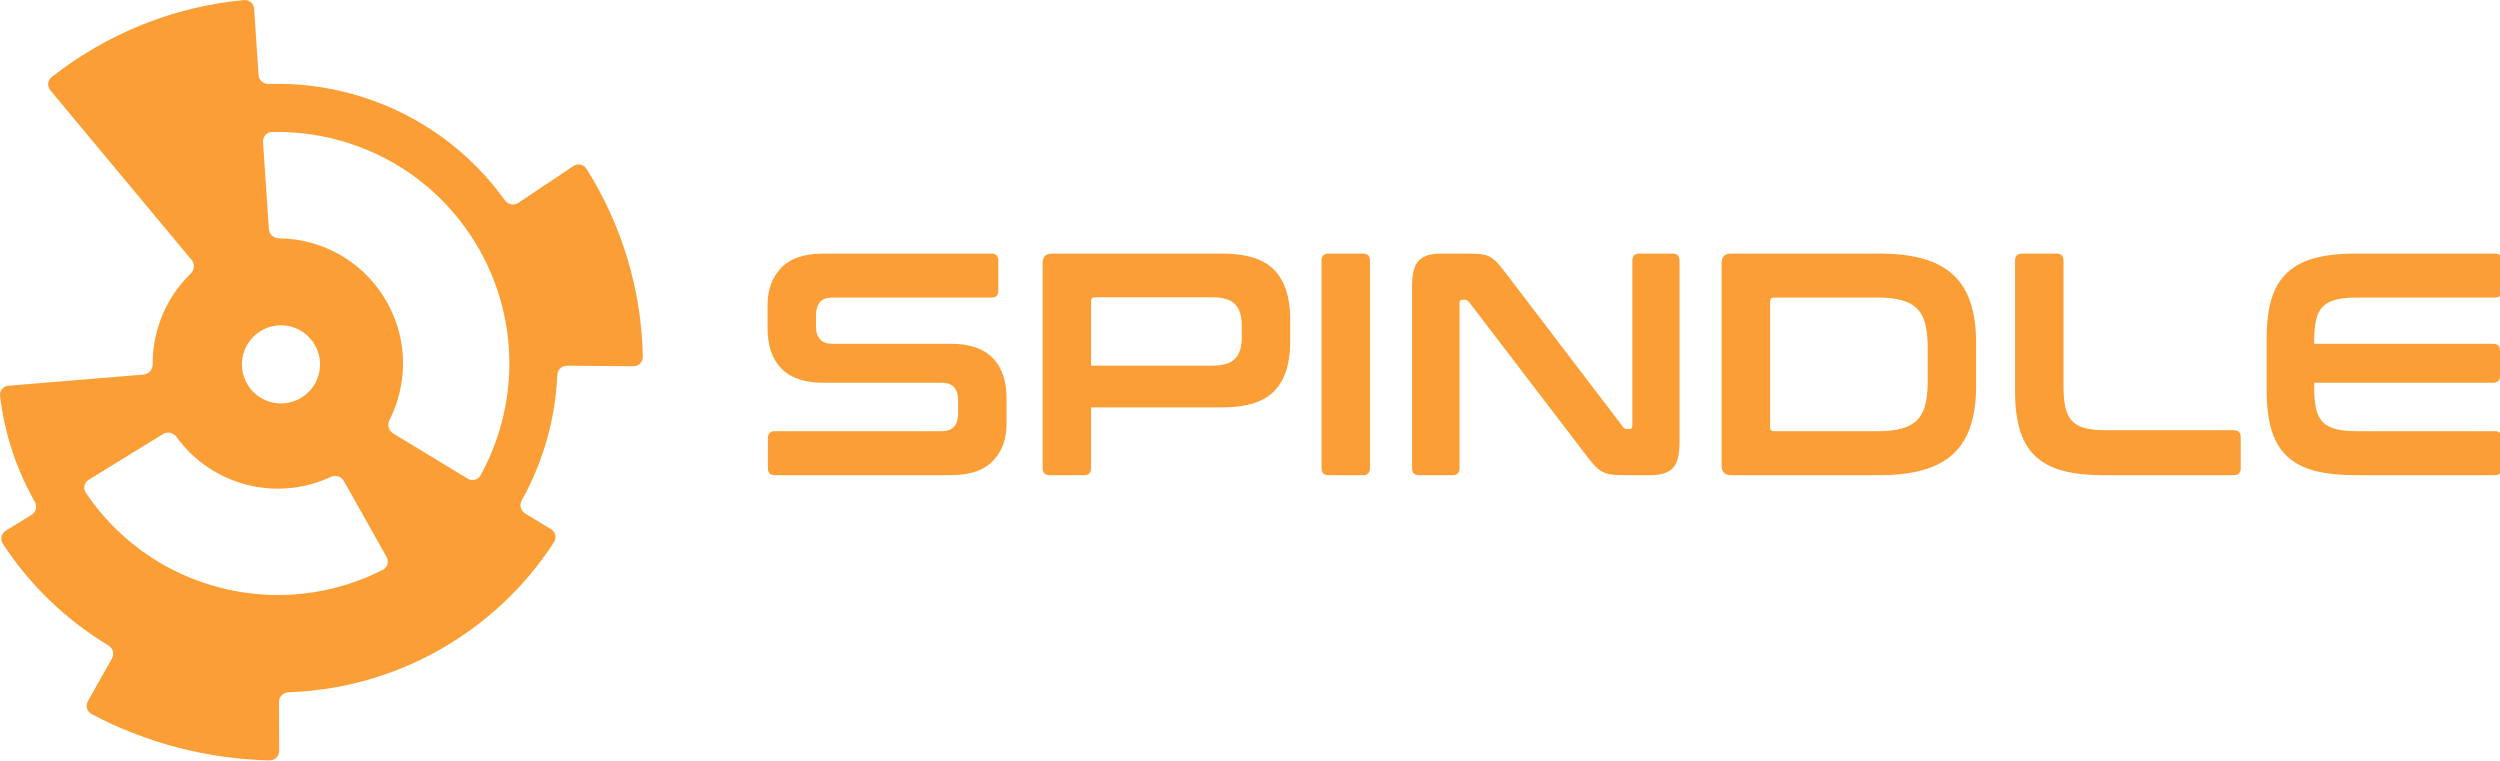
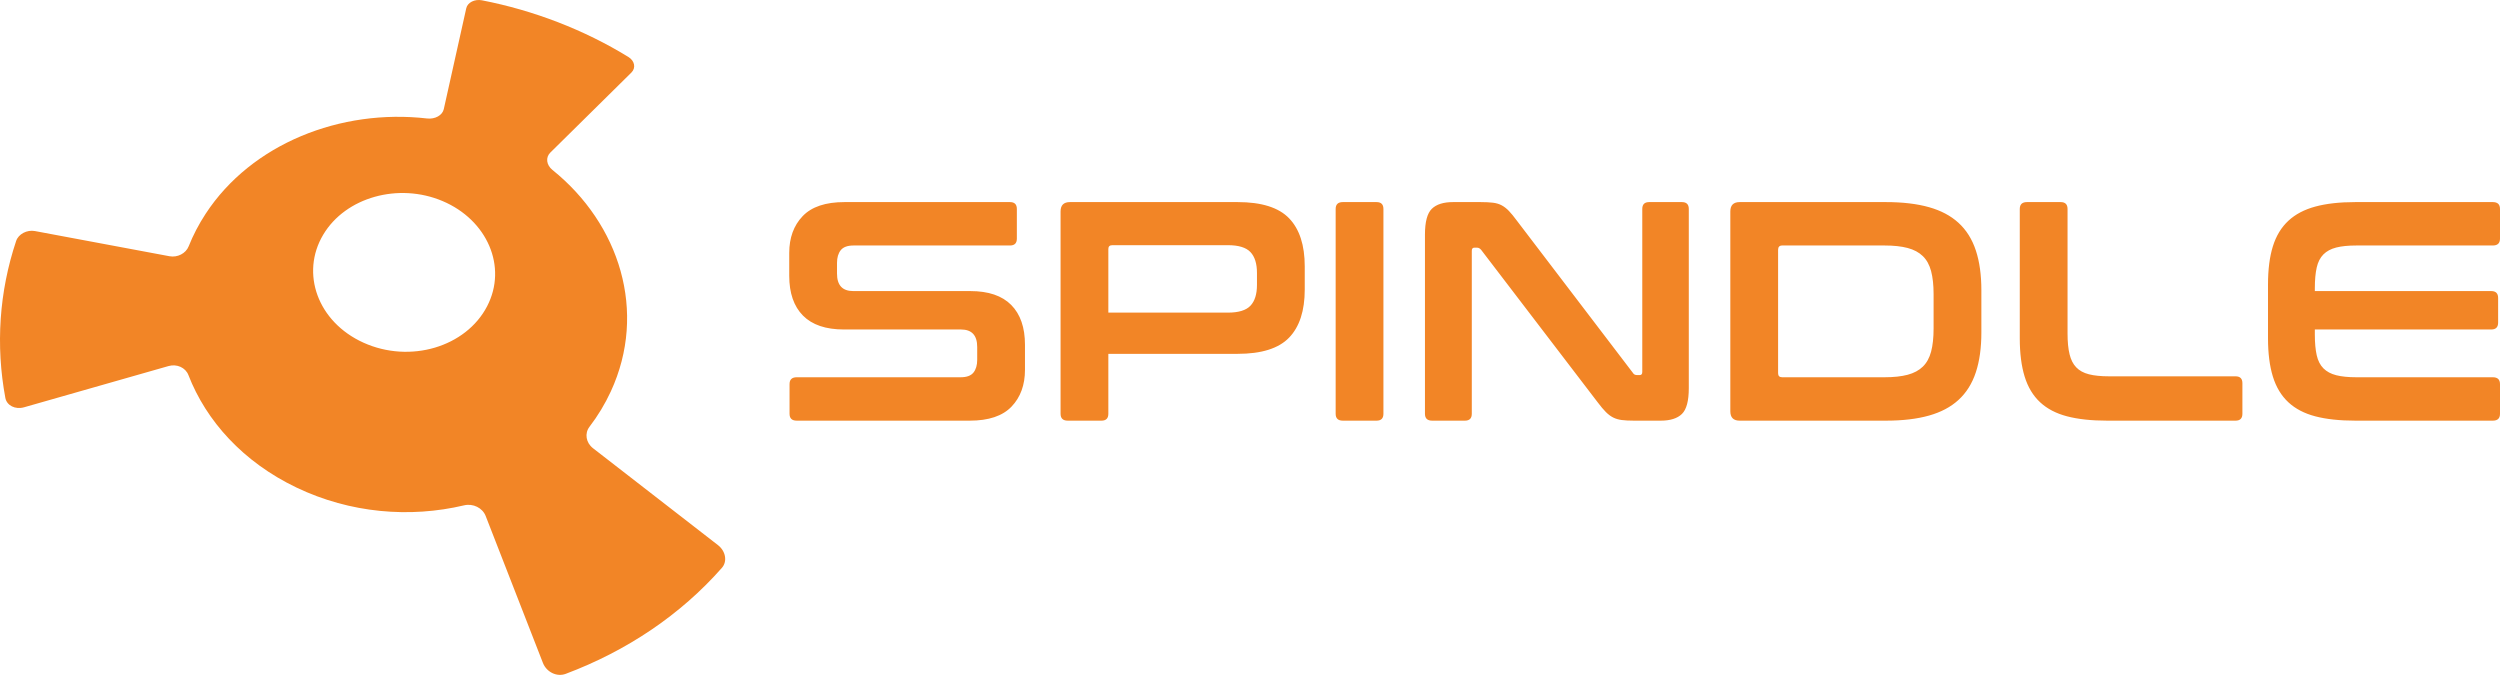
- <svg xmlns="http://www.w3.org/2000/svg" width="1737.192" height="528.379" viewBox="0 0 1737.192 528.379">
+ <svg xmlns="http://www.w3.org/2000/svg" width="1920" height="518.305" viewBox="0 0 1920 518.305">
  <defs>
    <style>
-       .cls-1{fill:#fb9e35}
+       .cls-1{fill:#f28526}
    </style>
  </defs>
  <g id="Layer_1" data-name="Layer 1">
-     <path d="M34.996 62.785 C32.652 59.971 33.061 55.801 35.901 53.562 C74.316 23.274 120.852 4.575 169.568 0.028 C173.169 -0.308 176.341 2.43 176.586 6.085 L179.662 52.094 C179.904 55.703 183.012 58.471 186.693 58.353 C204.326 57.788 222.024 59.656 239.161 63.844 C243.423 64.885 247.66 66.073 251.865 67.406 C293.196 80.507 327.239 106.302 350.877 139.242 C353.023 142.233 357.111 143.011 360.119 141.002 L398.451 115.398 C401.497 113.364 405.6 114.209 407.529 117.268 C431.907 155.931 445.831 201.047 446.673 247.935 C446.738 251.552 443.77 254.511 440.106 254.482 L393.997 254.128 C390.38 254.1 387.388 256.994 387.231 260.673 C385.933 291.091 377.424 321.09 362.555 347.658 C360.757 350.871 361.783 354.905 364.876 356.781 L382.849 367.681 C385.984 369.582 386.953 373.66 384.991 376.696 C344.438 439.447 275.108 478.632 200.438 481.021 C196.765 481.139 193.851 484.114 193.863 487.735 L193.979 521.84 C193.991 525.501 191.02 528.455 187.403 528.377 C144.358 527.456 101.67 516.334 63.631 496.172 C60.434 494.477 59.278 490.451 61.073 487.26 L77.792 457.535 C79.567 454.379 78.472 450.362 75.321 448.471 C45.408 430.513 20.504 406.171 1.933 377.797 C-0.046 374.773 0.898 370.689 4.021 368.77 L21.922 357.769 C25.004 355.874 26.005 351.834 24.185 348.634 C11.415 326.178 3.098 301.196 0.043 275.127 C-0.377 271.543 2.307 268.321 5.964 268.019 L99.8 260.278 C103.368 259.984 106.106 256.876 106.084 253.145 C106.037 245.205 107.085 237.125 109.336 229.098 C113.644 213.742 121.814 200.51 132.501 190.16 C135.179 187.567 135.478 183.435 133.187 180.684 Z M242.834 99.626 C238.646 98.267 234.408 97.078 230.131 96.063 C216.635 92.861 202.791 91.397 188.925 91.748 C185.325 91.839 182.529 94.97 182.774 98.635 L186.825 159.206 C187.064 162.779 190.129 165.566 193.859 165.604 C201.525 165.682 209.177 166.782 216.56 168.853 L216.56 168.853 C216.562 168.853 216.566 168.854 216.571 168.856 C236.605 174.479 253.833 186.967 265.386 204.28 C274.916 218.56 280.199 235.587 280.053 253.253 C279.942 266.657 276.685 279.974 270.645 291.923 C268.962 295.252 270.026 299.257 273.088 301.114 L324.993 332.593 C328.134 334.498 332.2 333.456 333.936 330.301 C346.782 306.958 353.731 280.482 353.952 253.82 C354.223 221.147 344.45 189.654 326.825 163.241 C307.394 134.122 278.419 111.176 242.834 99.626 Z M202.583 227.064 C188.15 223.016 173.168 231.434 169.12 245.867 C165.072 260.3 173.49 275.282 187.923 279.33 C202.356 283.378 217.338 274.96 221.386 260.527 C225.434 246.094 217.016 231.112 202.583 227.064 Z M238.903 334.152 C237.148 331.03 233.181 329.836 229.803 331.414 C192.091 349.03 147.004 337.318 122.639 303.607 C120.455 300.586 116.408 299.699 113.357 301.574 L61.654 333.35 C58.524 335.273 57.591 339.365 59.6 342.355 C73.589 363.173 92.274 380.502 114.198 392.81 C138.338 406.362 165.926 413.551 193.613 413.472 C193.613 413.472 193.613 413.472 193.613 413.472 L193.613 413.472 C193.613 413.472 193.613 413.472 193.613 413.472 C219.147 413.399 243.914 407.2 266.047 395.925 C269.256 394.29 270.43 390.26 268.631 387.058 Z" class="cls-1" />
-     <g>
-       <path d="M688.876 176.212 C692.102 176.212 693.715 177.825 693.715 181.051 L693.715 201.947 C693.715 205.173 692.102 206.786 688.876 206.786 L578.677 206.786 C574.425 206.786 571.419 207.886 569.659 210.085 C567.899 212.285 567.02 215.291 567.02 219.103 L567.02 226.582 C567.02 234.794 570.832 238.9 578.457 238.9 L660.941 238.9 C673.699 238.9 683.304 242.162 689.756 248.688 C696.208 255.213 699.434 264.561 699.434 276.732 L699.434 294.329 C699.434 305.033 696.281 313.685 689.976 320.284 C683.67 326.882 673.846 330.182 660.501 330.182 L538.645 330.182 C535.272 330.182 533.586 328.569 533.586 325.343 L533.586 304.447 C533.586 301.221 535.272 299.608 538.645 299.608 L654.123 299.608 C658.375 299.608 661.381 298.508 663.141 296.308 C664.901 294.109 665.78 291.103 665.78 287.29 L665.78 278.272 C665.78 270.06 661.968 265.954 654.343 265.954 L571.859 265.954 C559.101 265.954 549.496 262.692 543.044 256.166 C536.592 249.641 533.366 240.293 533.366 228.122 L533.366 212.065 C533.366 201.36 536.519 192.709 542.824 186.11 C549.13 179.511 558.955 176.212 572.299 176.212 Z" class="cls-1" />
-       <path d="M849.225 176.212 C866.088 176.212 878.186 180.024 885.518 187.65 C892.85 195.275 896.516 206.566 896.516 221.523 L896.516 237.8 C896.516 252.757 892.85 264.048 885.518 271.673 C878.186 279.298 866.088 283.111 849.225 283.111 L758.162 283.111 L758.162 325.343 C758.162 328.569 756.549 330.182 753.323 330.182 L729.568 330.182 C726.195 330.182 724.509 328.569 724.509 325.343 L724.509 182.811 C724.509 178.411 726.709 176.212 731.108 176.212 Z M758.162 254.077 L842.406 254.077 C849.885 254.077 855.164 252.464 858.243 249.238 C861.322 246.012 862.862 241.099 862.862 234.5 L862.862 226.142 C862.862 219.543 861.322 214.631 858.243 211.405 C855.164 208.179 849.885 206.566 842.406 206.566 L761.022 206.566 C759.116 206.566 758.162 207.446 758.162 209.205 Z" class="cls-1" />
-       <path d="M947.106 176.212 C950.332 176.212 951.945 177.825 951.945 181.051 L951.945 325.343 C951.945 328.569 950.332 330.182 947.106 330.182 L923.35 330.182 C919.978 330.182 918.291 328.569 918.291 325.343 L918.291 181.051 C918.291 177.825 919.978 176.212 923.35 176.212 Z" class="cls-1" />
-       <path d="M1020.351 176.212 C1023.871 176.212 1026.803 176.358 1029.15 176.652 C1031.496 176.945 1033.549 177.568 1035.308 178.521 C1037.068 179.475 1038.754 180.794 1040.368 182.481 C1041.981 184.167 1043.813 186.403 1045.866 189.189 L1127.691 296.528 C1128.277 297.555 1129.23 298.068 1130.55 298.068 L1132.53 298.068 C1133.703 298.068 1134.289 297.335 1134.289 295.869 L1134.289 181.051 C1134.289 177.825 1135.902 176.212 1139.128 176.212 L1162.224 176.212 C1165.45 176.212 1167.063 177.825 1167.063 181.051 L1167.063 307.306 C1167.063 316.251 1165.45 322.3 1162.224 325.453 C1158.998 328.605 1154.012 330.182 1147.267 330.182 L1128.35 330.182 C1124.978 330.182 1122.155 330.035 1119.882 329.742 C1117.609 329.449 1115.593 328.862 1113.833 327.982 C1112.074 327.102 1110.351 325.819 1108.664 324.133 C1106.978 322.447 1105.035 320.137 1102.835 317.204 L1020.791 209.865 C1019.911 208.839 1018.958 208.326 1017.932 208.326 L1015.952 208.326 C1014.779 208.326 1014.193 209.059 1014.193 210.525 L1014.193 325.343 C1014.193 328.569 1012.58 330.182 1009.354 330.182 L986.258 330.182 C982.885 330.182 981.199 328.569 981.199 325.343 L981.199 199.087 C981.199 190.142 982.812 184.094 986.038 180.941 C989.264 177.788 994.25 176.212 1000.995 176.212 Z" class="cls-1" />
-       <path d="M1305.856 176.212 C1317.734 176.212 1327.925 177.422 1336.43 179.841 C1344.935 182.261 1351.9 186 1357.326 191.059 C1362.751 196.118 1366.747 202.57 1369.313 210.415 C1371.88 218.26 1373.163 227.535 1373.163 238.24 L1373.163 268.154 C1373.163 278.858 1371.88 288.133 1369.313 295.978 C1366.747 303.824 1362.751 310.276 1357.326 315.335 C1351.9 320.394 1344.935 324.133 1336.43 326.553 C1327.925 328.972 1317.734 330.182 1305.856 330.182 L1202.916 330.182 C1198.517 330.182 1196.317 327.982 1196.317 323.583 L1196.317 182.811 C1196.317 178.411 1198.517 176.212 1202.916 176.212 Z M1229.971 296.748 C1229.971 298.655 1230.924 299.608 1232.83 299.608 L1304.976 299.608 C1311.428 299.608 1316.854 299.021 1321.253 297.848 C1325.652 296.675 1329.208 294.769 1331.921 292.129 C1334.634 289.49 1336.577 285.97 1337.75 281.571 C1338.923 277.172 1339.509 271.747 1339.509 265.294 L1339.509 241.099 C1339.509 234.647 1338.923 229.221 1337.75 224.822 C1336.577 220.423 1334.634 216.904 1331.921 214.264 C1329.208 211.625 1325.652 209.719 1321.253 208.546 C1316.854 207.372 1311.428 206.786 1304.976 206.786 L1232.83 206.786 C1230.924 206.786 1229.971 207.812 1229.971 209.865 Z" class="cls-1" />
-       <path d="M1429.032 176.212 C1432.258 176.212 1433.871 177.825 1433.871 181.051 L1433.871 268.814 C1433.871 274.679 1434.347 279.555 1435.301 283.441 C1436.254 287.327 1437.83 290.406 1440.03 292.679 C1442.229 294.952 1445.199 296.565 1448.938 297.518 C1452.677 298.471 1457.406 298.948 1463.125 298.948 L1552.208 298.948 C1555.434 298.948 1557.047 300.561 1557.047 303.787 L1557.047 325.343 C1557.047 328.569 1555.434 330.182 1552.208 330.182 L1461.805 330.182 C1450.661 330.182 1441.203 329.155 1433.431 327.102 C1425.659 325.05 1419.317 321.713 1414.405 317.094 C1409.492 312.475 1405.9 306.463 1403.627 299.058 C1401.354 291.653 1400.217 282.671 1400.217 272.113 L1400.217 181.051 C1400.217 177.825 1401.904 176.212 1405.276 176.212 Z" class="cls-1" />
-       <path d="M1733.453 176.212 C1736.825 176.212 1738.512 177.825 1738.512 181.051 L1738.512 201.947 C1738.512 205.173 1736.825 206.786 1733.453 206.786 L1637.331 206.786 C1631.612 206.786 1626.883 207.262 1623.144 208.216 C1619.405 209.169 1616.399 210.782 1614.126 213.055 C1611.853 215.328 1610.277 218.407 1609.397 222.293 C1608.517 226.179 1608.077 230.981 1608.077 236.7 L1608.077 238.9 L1732.353 238.9 C1735.579 238.9 1737.192 240.513 1737.192 243.739 L1737.192 261.115 C1737.192 264.341 1735.579 265.954 1732.353 265.954 L1608.077 265.954 L1608.077 269.694 C1608.077 275.412 1608.517 280.215 1609.397 284.101 C1610.277 287.987 1611.853 291.066 1614.126 293.339 C1616.399 295.612 1619.405 297.225 1623.144 298.178 C1626.883 299.131 1631.612 299.608 1637.331 299.608 L1733.453 299.608 C1736.825 299.608 1738.512 301.221 1738.512 304.447 L1738.512 325.343 C1738.512 328.569 1736.825 330.182 1733.453 330.182 L1636.671 330.182 C1625.527 330.182 1616.069 329.155 1608.297 327.102 C1600.525 325.05 1594.183 321.713 1589.271 317.094 C1584.358 312.475 1580.766 306.463 1578.493 299.058 C1576.22 291.653 1575.083 282.671 1575.083 272.113 L1575.083 234.281 C1575.083 223.723 1576.22 214.778 1578.493 207.446 C1580.766 200.114 1584.358 194.138 1589.271 189.519 C1594.183 184.9 1600.525 181.527 1608.297 179.401 C1616.069 177.275 1625.527 176.212 1636.671 176.212 Z" class="cls-1" />
-     </g>
+     <path d="M358.086 6.346 C359.074 1.911 364.552 -0.855 370.156 0.239 C410.048 8.026 448.604 22.878 482.586 43.739 C487.447 46.723 488.519 52.162 484.918 55.716 L422.649 117.176 C418.877 120.899 419.579 126.726 424.284 130.513 C475.831 171.994 497.351 239.443 469.104 300.643 C464.631 310.333 459.121 319.401 452.709 327.785 C448.839 332.845 450.003 340.028 455.411 344.221 L551.392 418.647 C557.347 423.264 558.744 431.182 554.43 436.089 C522.789 472.076 481.469 499.865 434.44 517.523 C427.684 520.059 419.732 516.214 416.956 509.089 L372.995 396.279 C370.558 390.024 363.322 386.462 356.417 388.1 C314.802 397.968 268.96 394.178 227.714 374.444 C186.744 354.841 158.375 323.338 144.693 288.016 C142.481 282.305 135.822 279.306 129.435 281.129 L18.47 312.798 C11.72 314.724 5.187 311.424 4.098 305.556 C-3.374 265.273 -0.642 224.084 12.405 185.041 C14.175 179.742 20.722 176.308 26.84 177.453 L130.204 196.791 C136.306 197.933 142.72 194.619 144.869 189.23 C148.283 180.669 152.629 172.288 157.93 164.186 C193.171 110.313 261.732 83.337 327.979 90.987 C334.153 91.7 339.771 88.557 340.827 83.817 Z M248.268 180.182 C230.56 209.827 243.944 247.248 279.14 263.171 C314.888 279.345 357.844 266.527 374.112 235.196 C389.893 204.803 374.163 168.907 339.865 154.403 C306.07 140.111 265.461 151.402 248.268 180.182 Z M616.443 165.997 C623.317 158.803 634.028 155.206 648.576 155.206 L775.67 155.206 C779.188 155.206 780.946 156.964 780.946 160.481 L780.946 183.262 C780.946 186.779 779.188 188.538 775.67 188.538 L655.53 188.538 C650.894 188.538 647.617 189.737 645.698 192.135 C643.78 194.533 642.821 197.81 642.821 201.967 L642.821 210.12 C642.821 219.073 646.977 223.549 655.29 223.549 L745.216 223.549 C759.124 223.549 769.595 227.106 776.63 234.22 C783.664 241.334 787.181 251.526 787.181 264.795 L787.181 283.979 C787.181 295.649 783.744 305.081 776.869 312.275 C769.995 319.469 759.284 323.066 744.736 323.066 L611.886 323.066 C608.21 323.066 606.371 321.308 606.371 317.791 L606.371 295.01 C606.371 291.492 608.21 289.734 611.886 289.734 L737.782 289.734 C742.418 289.734 745.695 288.535 747.614 286.137 C749.532 283.739 750.491 280.462 750.491 276.305 L750.491 266.473 C750.491 257.521 746.335 253.044 738.022 253.044 L648.096 253.044 C634.188 253.044 623.717 249.487 616.682 242.373 C609.648 235.259 606.131 225.068 606.131 211.799 L606.131 194.293 C606.131 182.623 609.568 173.191 616.443 165.997 Z M814.518 162.4 C814.518 157.604 816.916 155.206 821.712 155.206 L950.485 155.206 C968.87 155.206 982.059 159.362 990.052 167.675 C998.046 175.988 1002.042 188.298 1002.042 204.605 L1002.042 222.35 C1002.042 238.656 998.046 250.966 990.052 259.279 C982.059 267.592 968.87 271.749 950.485 271.749 L851.208 271.749 L851.208 317.791 C851.208 321.308 849.449 323.066 845.932 323.066 L820.034 323.066 C816.357 323.066 814.518 321.308 814.518 317.791 Z M1025.783 160.481 C1025.783 156.964 1027.621 155.206 1031.298 155.206 L1057.197 155.206 C1060.714 155.206 1062.472 156.964 1062.472 160.481 L1062.472 317.791 C1062.472 321.308 1060.714 323.066 1057.197 323.066 L1031.298 323.066 C1027.621 323.066 1025.783 321.308 1025.783 317.791 Z M1099.641 160.361 C1103.158 156.924 1108.594 155.206 1115.948 155.206 L1137.05 155.206 C1140.887 155.206 1144.084 155.366 1146.642 155.685 C1149.2 156.005 1151.438 156.684 1153.357 157.724 C1155.275 158.763 1157.114 160.201 1158.872 162.04 C1160.631 163.878 1162.629 166.316 1164.867 169.354 L1254.073 286.377 C1254.713 287.496 1255.752 288.055 1257.19 288.055 L1259.349 288.055 C1260.628 288.055 1261.267 287.256 1261.267 285.657 L1261.267 160.481 C1261.267 156.964 1263.026 155.206 1266.543 155.206 L1291.722 155.206 C1295.239 155.206 1296.997 156.964 1296.997 160.481 L1296.997 298.127 C1296.997 307.879 1295.239 314.473 1291.722 317.911 C1288.205 321.348 1282.769 323.066 1275.415 323.066 L1254.792 323.066 C1251.116 323.066 1248.038 322.906 1245.56 322.587 C1243.082 322.267 1240.884 321.627 1238.966 320.668 C1237.047 319.709 1235.169 318.31 1233.33 316.472 C1231.492 314.633 1229.374 312.115 1226.976 308.918 L1137.53 191.895 C1136.571 190.776 1135.532 190.217 1134.412 190.217 L1132.254 190.217 C1130.975 190.217 1130.336 191.016 1130.336 192.615 L1130.336 317.791 C1130.336 321.308 1128.577 323.066 1125.06 323.066 L1099.881 323.066 C1096.204 323.066 1094.366 321.308 1094.366 317.791 L1094.366 180.145 C1094.366 170.393 1096.124 163.799 1099.641 160.361 Z M1328.891 162.4 C1328.891 157.604 1331.289 155.206 1336.085 155.206 L1448.312 155.206 C1461.261 155.206 1472.372 156.525 1481.644 159.162 C1499.424 164.221 1511.682 174.727 1517.494 192.495 C1520.292 201.048 1521.691 211.159 1521.691 222.829 L1521.691 255.442 C1521.691 267.113 1520.292 277.224 1517.494 285.777 C1511.682 303.545 1499.424 314.051 1481.644 319.11 C1472.372 321.747 1461.261 323.066 1448.312 323.066 L1336.085 323.066 C1331.289 323.066 1328.891 320.668 1328.891 315.872 Z M1551.186 160.481 C1551.186 156.964 1553.025 155.206 1556.702 155.206 L1582.6 155.206 C1586.117 155.206 1587.876 156.964 1587.876 160.481 L1587.876 256.162 C1587.876 262.556 1588.395 267.872 1589.435 272.109 C1591.462 280.376 1595.985 285.336 1604.302 287.456 C1608.379 288.495 1613.535 289.015 1619.769 289.015 L1716.889 289.015 C1720.406 289.015 1722.164 290.773 1722.164 294.29 L1722.164 317.791 C1722.164 321.308 1720.406 323.066 1716.889 323.066 L1618.331 323.066 C1606.181 323.066 1595.869 321.947 1587.396 319.709 C1570.846 315.337 1559.963 305.619 1554.903 289.134 C1552.425 281.061 1551.186 271.269 1551.186 259.759 Z M1778.038 158.683 C1786.511 156.365 1796.822 155.206 1808.972 155.206 L1914.485 155.206 C1918.162 155.206 1920 156.964 1920 160.481 L1920 183.262 C1920 186.779 1918.162 188.538 1914.485 188.538 L1809.692 188.538 C1803.457 188.538 1798.301 189.058 1794.224 190.097 C1790.148 191.136 1786.871 192.894 1784.393 195.372 C1781.915 197.85 1780.196 201.207 1779.237 205.444 C1778.278 209.68 1777.798 214.916 1777.798 221.151 L1777.798 223.549 L1913.286 223.549 C1916.803 223.549 1918.561 225.307 1918.561 228.824 L1918.561 247.769 C1918.561 251.286 1916.803 253.044 1913.286 253.044 L1777.798 253.044 L1777.798 257.121 C1777.798 263.356 1778.278 268.591 1779.237 272.828 C1780.196 277.064 1781.915 280.422 1784.393 282.9 C1786.871 285.378 1790.148 287.136 1794.224 288.175 C1798.301 289.214 1803.457 289.734 1809.692 289.734 L1914.485 289.734 C1918.162 289.734 1920 291.492 1920 295.01 L1920 317.791 C1920 321.308 1918.162 323.066 1914.485 323.066 L1808.972 323.066 C1796.822 323.066 1786.511 321.947 1778.038 319.709 C1761.488 315.337 1750.604 305.619 1745.545 289.134 C1743.067 281.061 1741.828 271.269 1741.828 259.759 L1741.828 218.513 C1741.828 207.003 1743.067 197.251 1745.545 189.257 C1750.637 172.831 1761.603 163.179 1778.038 158.683 Z M854.325 188.298 C852.247 188.298 851.208 189.257 851.208 191.176 L851.208 240.095 L943.051 240.095 C951.205 240.095 956.96 238.337 960.317 234.82 C963.674 231.302 965.353 225.947 965.353 218.753 L965.353 209.64 C965.353 202.446 963.674 197.091 960.317 193.574 C956.96 190.057 951.205 188.298 943.051 188.298 Z M1368.698 188.538 C1366.62 188.538 1365.58 189.657 1365.58 191.895 L1365.58 286.616 C1365.58 288.695 1366.62 289.734 1368.698 289.734 L1447.353 289.734 C1454.387 289.734 1460.302 289.094 1465.098 287.816 C1469.894 286.537 1473.771 284.458 1476.728 281.581 C1479.686 278.703 1481.804 274.866 1483.083 270.07 C1484.362 265.274 1485.001 259.359 1485.001 252.325 L1485.001 225.947 C1485.001 218.913 1484.362 212.998 1483.083 208.202 C1481.804 203.406 1479.686 199.569 1476.728 196.691 C1473.771 193.814 1469.894 191.735 1465.098 190.456 C1460.302 189.177 1454.387 188.538 1447.353 188.538 Z" class="cls-1" />
  </g>
</svg>
